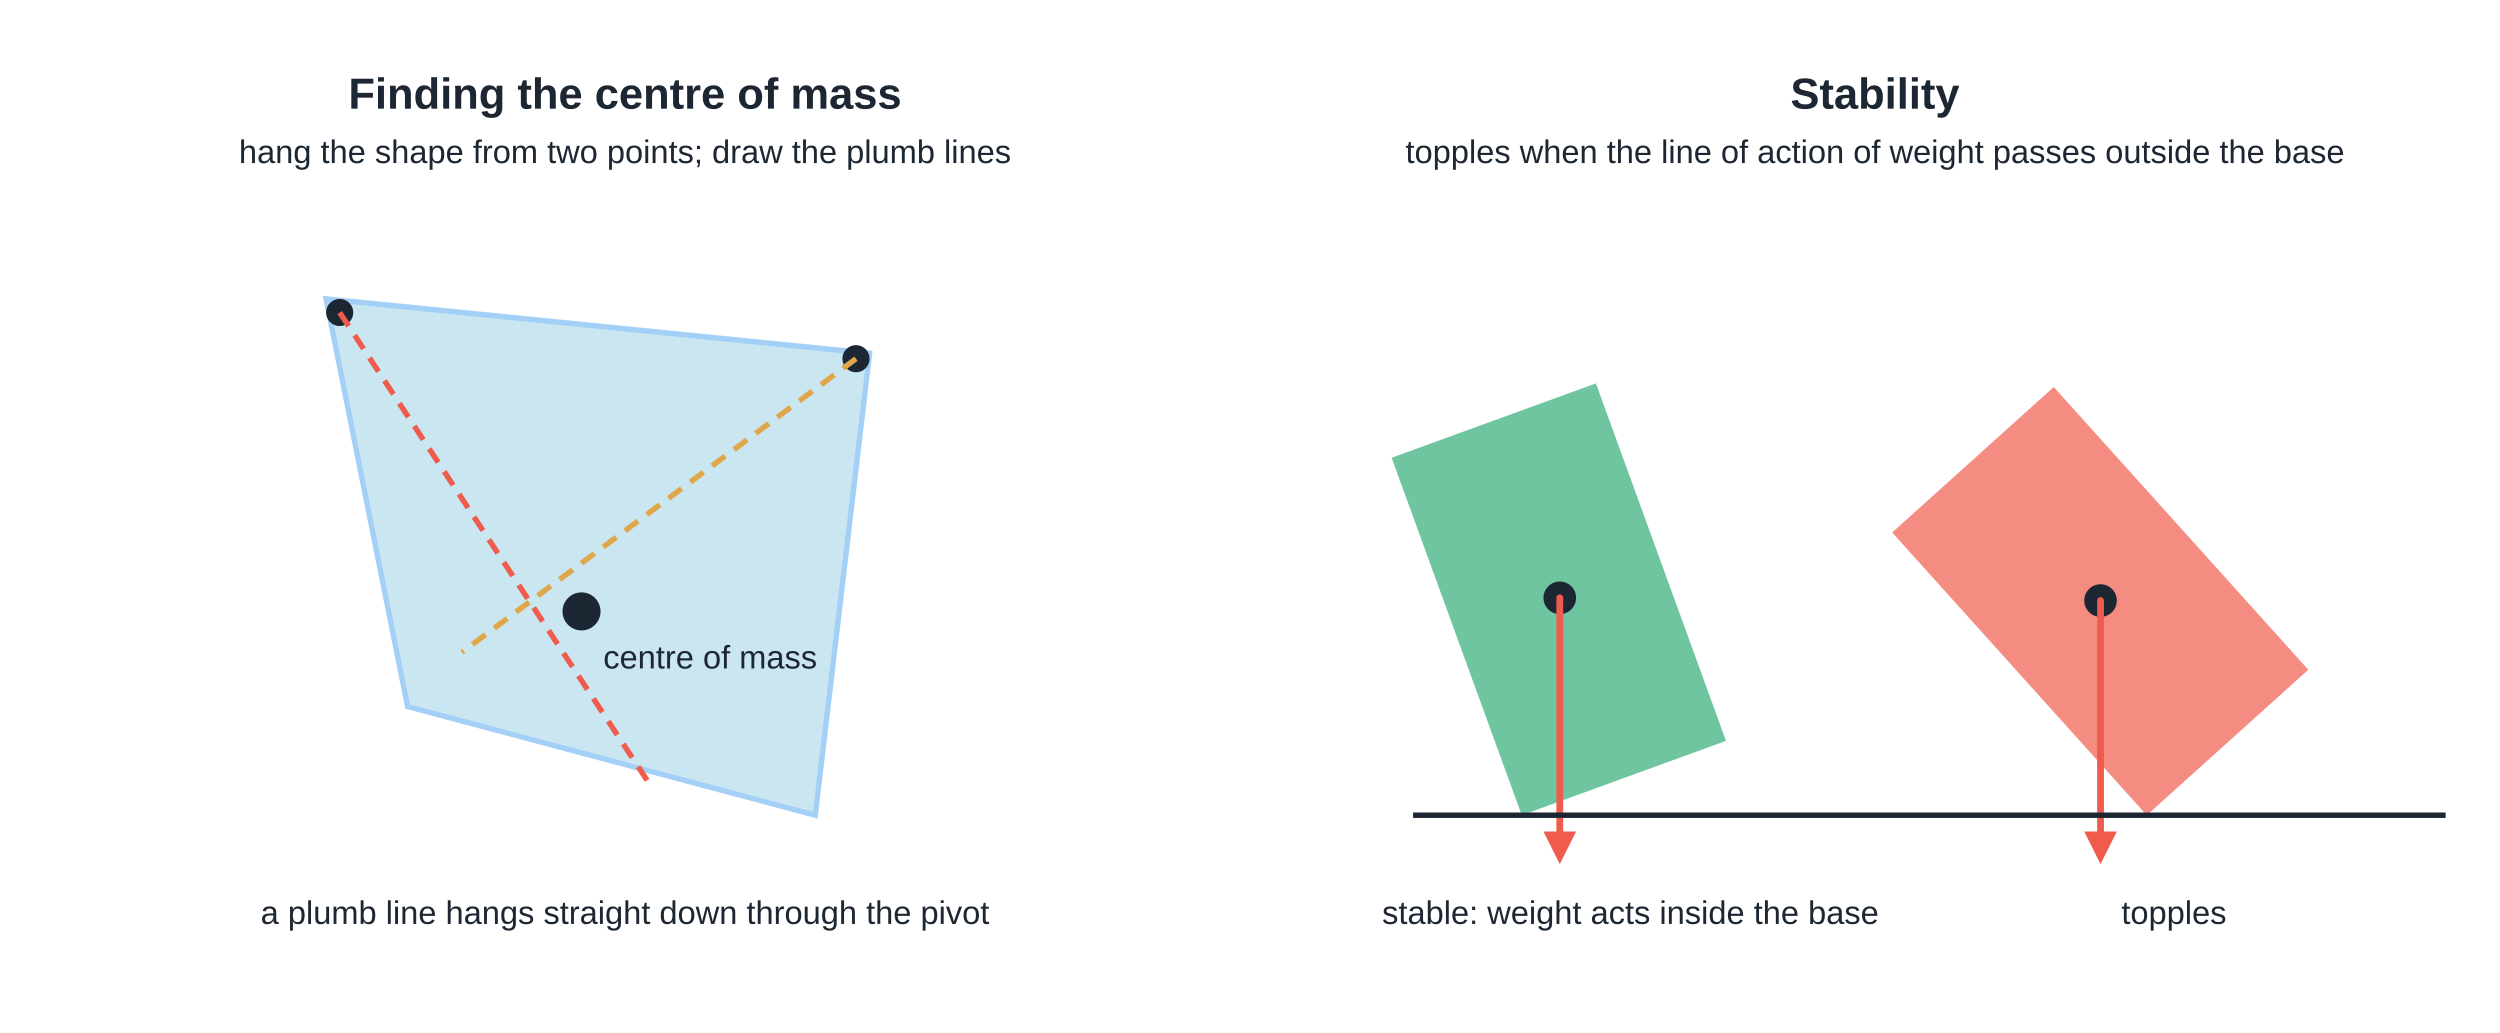
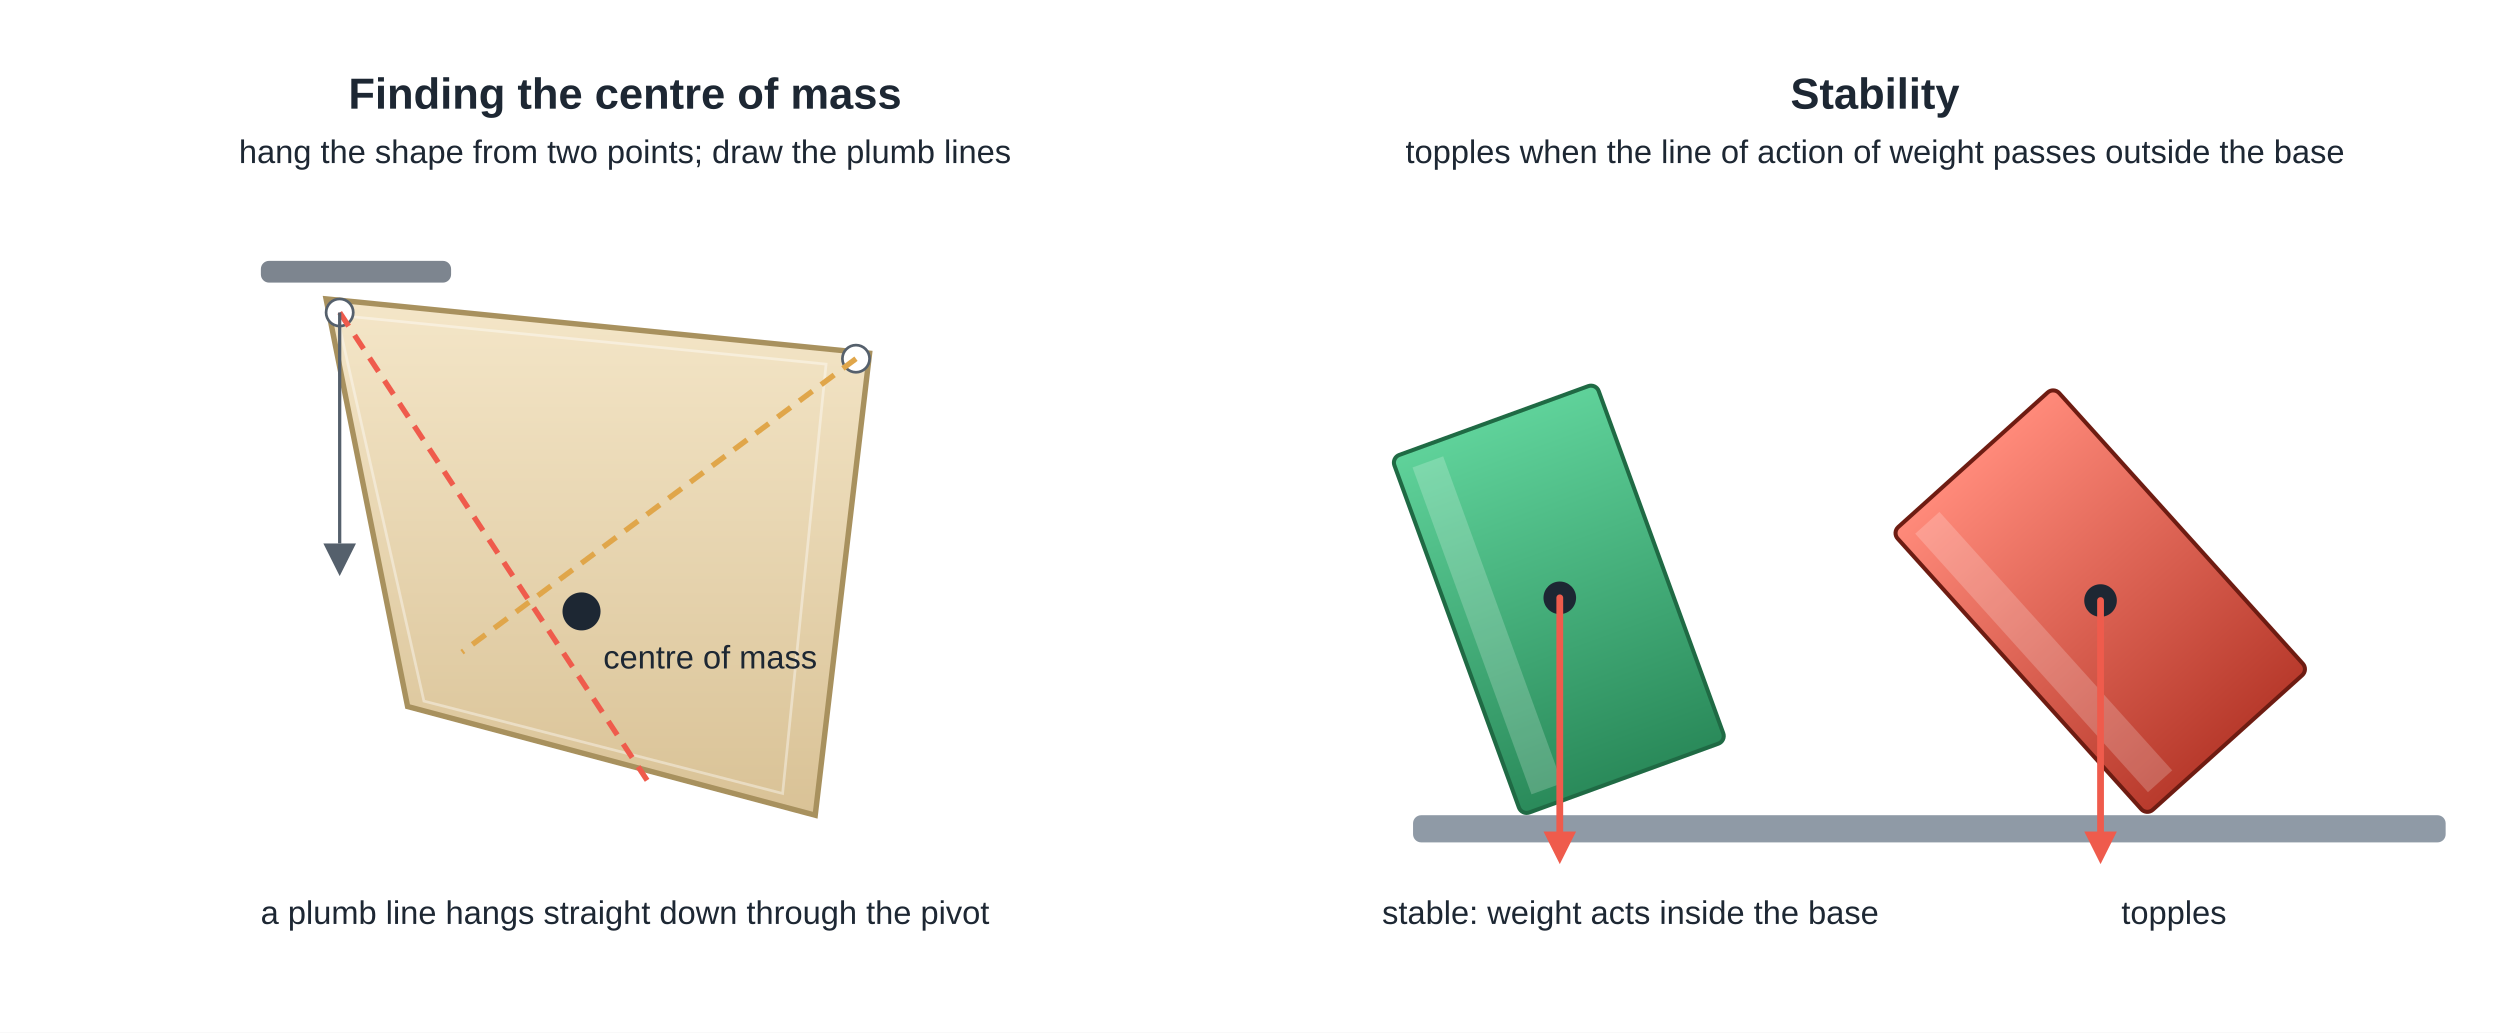
<svg xmlns="http://www.w3.org/2000/svg" viewBox="0 0 920 380" role="img" aria-label="Finding the centre of mass with plumb lines, and stability of a tilted block" width="920" height="380" font-family="Arial, Helvetica, sans-serif" color="#1d2733">
  <rect x="0" y="0" width="920" height="380" fill="#ffffff" />
  <defs />
  <text x="230.0" y="40.0" font-size="16" text-anchor="middle" class="sf-lab" fill="#1d2733" font-weight="700">Finding the centre of mass</text>
  <text x="230.0" y="60.0" font-size="12" text-anchor="middle" class="sf-lab" fill="#1d2733">hang the shape from two points; draw the plumb lines</text>
  <text x="690.0" y="40.0" font-size="16" text-anchor="middle" class="sf-lab" fill="#1d2733" font-weight="700">Stability</text>
  <text x="690.0" y="60.0" font-size="12" text-anchor="middle" class="sf-lab" fill="#1d2733">topples when the line of action of weight passes outside the base</text>
-   <path d="M120 110L320 130L300 300L150 260Z" fill="#9fd4e6" opacity=".55" stroke="#5aa9f0" stroke-width="2" />
-   <circle cx="125" cy="115" r="5" fill="#1d2733" />
-   <circle cx="315" cy="132" r="5" fill="#1d2733" />
+   <defs>
+     <linearGradient id="sgcm13c" x1="0" y1="0" x2="0" y2="1">
+       <stop offset="0" stop-color="#f4e6c8" />
+       <stop offset="1" stop-color="#d9c296" />
+     </linearGradient>
+     <linearGradient id="sgcm13g" x1="0" y1="0" x2="0" y2="1">
+       <stop offset="0" stop-color="#5fd29a" />
+       <stop offset="1" stop-color="#2a8a5a" />
+     </linearGradient>
+     <linearGradient id="sgcm13r" x1="0" y1="0" x2="0" y2="1">
+       <stop offset="0" stop-color="#ff8a7a" />
+       <stop offset="1" stop-color="#b83a2c" />
+     </linearGradient>
+   </defs>
+   <rect x="96" y="96" width="70" height="8" rx="3" fill="#7d858f" />
+   <circle cx="125" cy="115" r="4" fill="#3d4654" />
+   <path d="M120 110L320 130L300 300L150 260Z" fill="url(#sgcm13c)" stroke="#a8915e" stroke-width="2" />
+   <path d="M124 116L304 134L288 292L156 258Z" fill="none" stroke="#fff" stroke-width="1" opacity=".4" />
+   <circle cx="125" cy="115" r="5" fill="#fff" stroke="#55606c" />
+   <circle cx="315" cy="132" r="5" fill="#fff" stroke="#55606c" />
  <path d="M125 115L240 290" stroke="#ef5b4c" stroke-width="2" stroke-dasharray="6 4" />
  <path d="M315 132L170 240" stroke="#e0a64a" stroke-width="2" stroke-dasharray="6 4" />
+   <path d="M125 115L125 200" stroke="#55606c" stroke-width="1.2" />
+   <path d="M119 200h12l-6 12z" fill="#55606c" />
  <circle cx="214" cy="225" r="7" fill="#1d2733" />
  <text x="222.0" y="246.0" font-size="12" text-anchor="start" class="sf-lab" fill="#1d2733">centre of mass</text>
  <text x="230.0" y="340.0" font-size="12" text-anchor="middle" class="sf-lab" fill="#1d2733">a plumb line hangs straight down through the pivot</text>
+   <rect x="520" y="300" width="380" height="10" rx="3" fill="#8f9aa6" />
  <g transform="rotate(-20 560 300)">
-     <rect x="560" y="160" width="80" height="140" fill="#3fb27f" opacity=".75" />
+     <rect x="560" y="160" width="80" height="140" rx="3" fill="url(#sgcm13g)" stroke="#1f6a44" stroke-width="1.5" />
+     <rect x="566" y="166" width="12" height="128" fill="#fff" opacity=".2" />
  </g>
  <circle cx="574" cy="220" r="6" fill="#1d2733" />
  <path d="M574.0 220.0L574.0 306.0" stroke="#ef5b4c" stroke-width="2.5" fill="none" stroke-linecap="round" />
  <path d="M574.0 318.0L568.0 306.0L580.0 306.0Z" fill="#ef5b4c" />
  <text x="600.0" y="340.0" font-size="12" text-anchor="middle" class="sf-lab" fill="#1d2733">stable: weight acts inside the base</text>
  <g transform="rotate(-42 790 300)">
-     <rect x="790" y="160" width="80" height="140" fill="#ef5b4c" opacity=".7" />
+     <rect x="790" y="160" width="80" height="140" rx="3" fill="url(#sgcm13r)" stroke="#6e1c12" stroke-width="1.5" />
+     <rect x="796" y="166" width="12" height="128" fill="#fff" opacity=".2" />
  </g>
  <circle cx="773" cy="221" r="6" fill="#1d2733" />
  <path d="M773.0 221.0L773.0 306.0" stroke="#ef5b4c" stroke-width="2.5" fill="none" stroke-linecap="round" />
  <path d="M773.0 318.0L767.0 306.0L779.0 306.0Z" fill="#ef5b4c" />
  <text x="800.0" y="340.0" font-size="12" text-anchor="middle" class="sf-lab" fill="#1d2733">topples</text>
-   <path d="M520 300H900" stroke="#1d2733" stroke-width="2" />
</svg>
